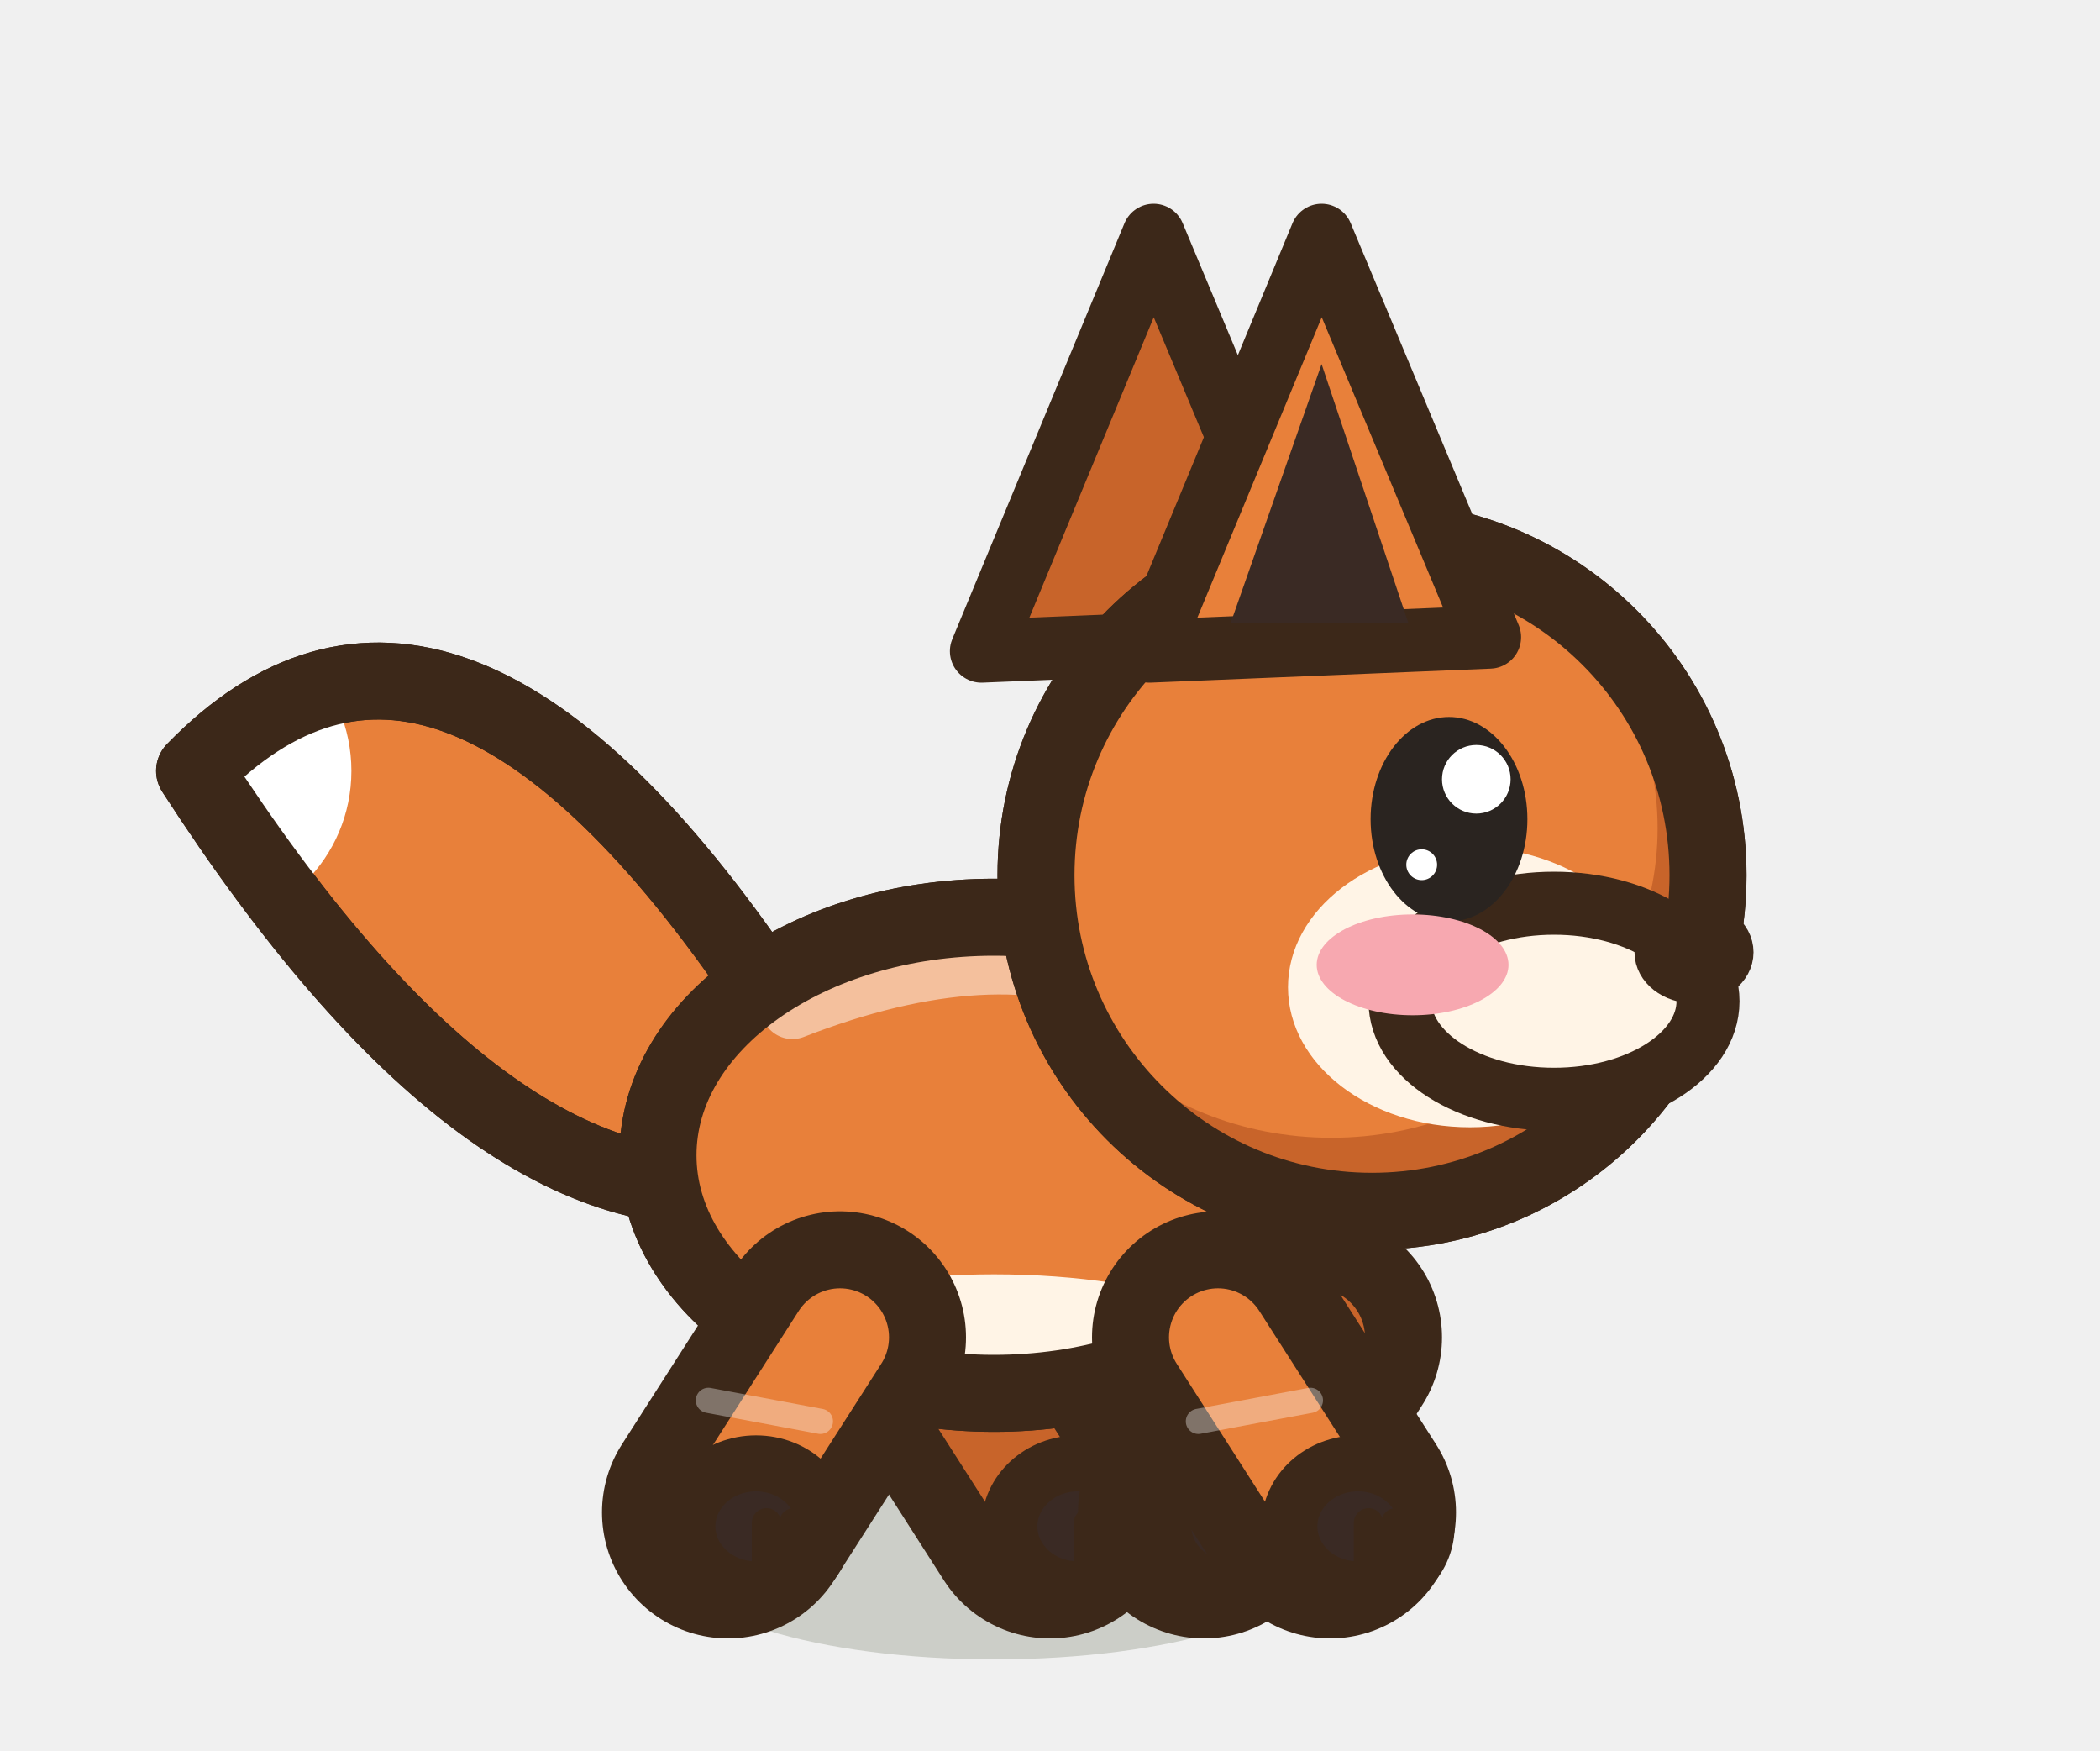
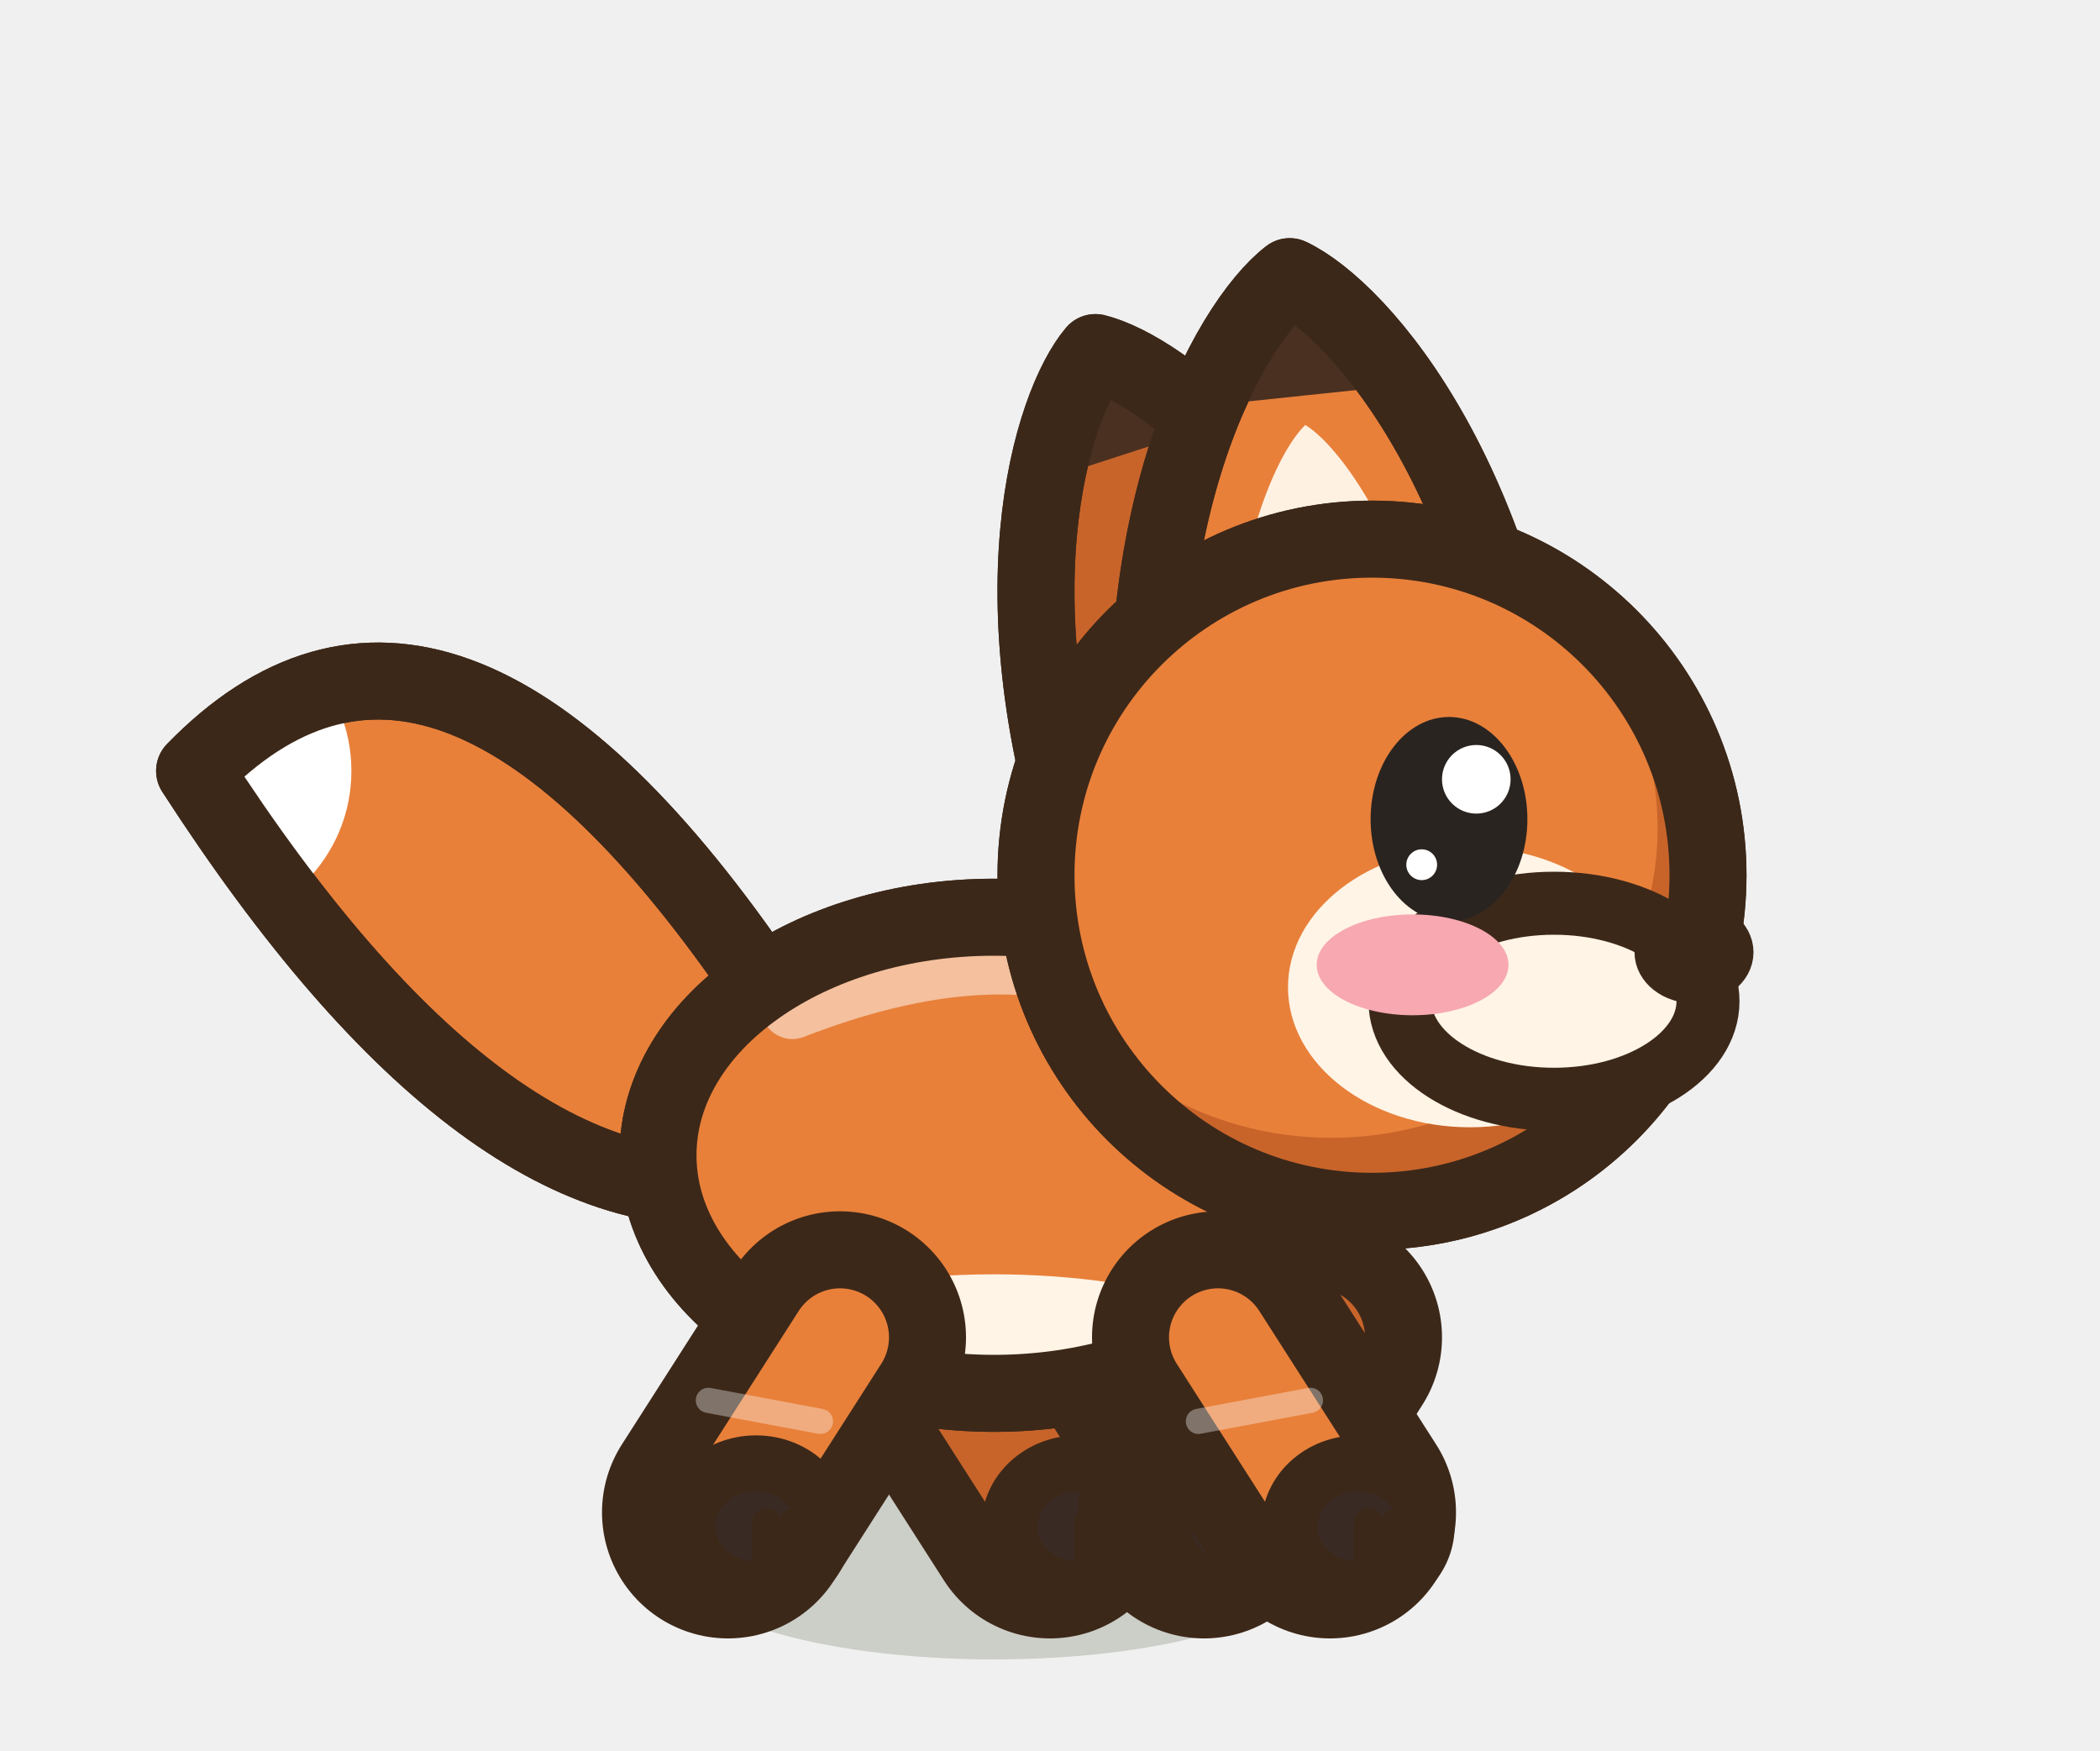
<svg xmlns="http://www.w3.org/2000/svg" width="30" height="25" viewBox="-15 -22.5 30 25">
  <ellipse cx="-0.8" cy="-0.2" rx="4.56" ry="1.4" fill="rgba(40,55,20,.18)" stroke="none" />
  <path d="M-1.6,-3.4 L0,-0.9" stroke="#3C2819" stroke-width="3.6" stroke-linecap="round" />
  <path d="M-1.6,-3.4 L0,-0.9" stroke="#C8642A" stroke-width="1.4" stroke-linecap="round" />
  <ellipse cx="0.4" cy="-0.7" rx="0.98" ry="0.9" fill="#3A2A24" stroke="#3C2819" stroke-width="0.8" stroke-linejoin="round" stroke-linecap="round" />
  <path d="M0.55,-0.75 L0.55,-0.05" stroke="#3C2819" stroke-width="0.42" stroke-linecap="round" />
  <path d="M0.94,-0.75 L0.94,-0.05" stroke="#3C2819" stroke-width="0.42" stroke-linecap="round" />
  <path d="M3.8,-3.4 L2.2,-0.9" stroke="#3C2819" stroke-width="3.6" stroke-linecap="round" />
  <path d="M3.8,-3.4 L2.2,-0.9" stroke="#C8642A" stroke-width="1.4" stroke-linecap="round" />
  <ellipse cx="2.6" cy="-0.7" rx="0.98" ry="0.9" fill="#3A2A24" stroke="#3C2819" stroke-width="0.8" stroke-linejoin="round" stroke-linecap="round" />
  <path d="M2.75,-0.75 L2.75,-0.05" stroke="#3C2819" stroke-width="0.42" stroke-linecap="round" />
  <path d="M3.14,-0.75 L3.14,-0.05" stroke="#3C2819" stroke-width="0.42" stroke-linecap="round" />
  <path d="M-4.22,-8.59 Q-8.72,-15.09 -12.22,-11.49 Q-8.02,-4.99 -4.22,-5.59 Z" fill="#E8803A" stroke="#3C2819" stroke-width="1.1" stroke-linejoin="round" stroke-linecap="round" />
  <clipPath id="tkit-1true">
    <path d="M-4.22,-8.59 Q-8.72,-15.09 -12.22,-11.49 Q-8.02,-4.99 -4.22,-5.59 Z" />
  </clipPath>
  <g clip-path="url(#tkit-1true)">
    <circle cx="-12.22" cy="-11.49" r="2.24" fill="#FFFFFF" />
  </g>
  <path d="M-4.22,-8.59 Q-8.72,-15.09 -12.22,-11.49 Q-8.02,-4.99 -4.22,-5.59 Z" fill="none" stroke="#3C2819" stroke-width="1.1" stroke-linejoin="round" stroke-linecap="round" />
  <path d="M-5.6,-6 a4.8,3.4 0 1,0 9.6,0 a4.8,3.4 0 1,0 -9.6,0 Z" fill="#E8803A" stroke="#3C2819" stroke-width="1.1" stroke-linejoin="round" stroke-linecap="round" />
  <clipPath id="qkitmarche2b">
    <path d="M-5.6,-6 a4.8,3.4 0 1,0 9.6,0 a4.8,3.4 0 1,0 -9.6,0 Z" />
  </clipPath>
  <g clip-path="url(#qkitmarche2b)">
    <rect x="-6.6" y="-10.4" width="11.6" height="8.8" fill="#C8642A" />
    <ellipse cx="-1.28" cy="-6.54" rx="4.7" ry="3.06" fill="#E8803A" />
    <ellipse cx="-0.8" cy="-2.77" rx="4.32" ry="1.53" fill="#FFF4E6" />
    <path d="M-3.68,-8.11 Q-0.8,-9.23 1.12,-8.38" fill="none" stroke="#FFFFFF" stroke-width="0.9" stroke-linecap="round" opacity="0.5" />
  </g>
  <path d="M-5.6,-6 a4.8,3.4 0 1,0 9.6,0 a4.8,3.4 0 1,0 -9.6,0 Z" fill="none" stroke="#3C2819" stroke-width="1.1" stroke-linejoin="round" stroke-linecap="round" />
  <path d="M-3,-3.4 L-4.6,-0.9" stroke="#3C2819" stroke-width="3.6" stroke-linecap="round" />
  <path d="M-3,-3.4 L-4.6,-0.9" stroke="#E8803A" stroke-width="1.4" stroke-linecap="round" />
  <path d="M-3.28,-2.2 L-4.88,-2.5" stroke="rgba(255,255,255,.35)" stroke-width="0.36" stroke-linecap="round" />
  <ellipse cx="-4.2" cy="-0.7" rx="0.98" ry="0.9" fill="#3A2A24" stroke="#3C2819" stroke-width="0.8" stroke-linejoin="round" stroke-linecap="round" />
  <path d="M-4.05,-0.75 L-4.05,-0.05" stroke="#3C2819" stroke-width="0.42" stroke-linecap="round" />
  <path d="M-3.66,-0.75 L-3.66,-0.05" stroke="#3C2819" stroke-width="0.42" stroke-linecap="round" />
  <path d="M2.4,-3.4 L4,-0.9" stroke="#3C2819" stroke-width="3.6" stroke-linecap="round" />
  <path d="M2.4,-3.4 L4,-0.9" stroke="#E8803A" stroke-width="1.4" stroke-linecap="round" />
  <path d="M2.12,-2.2 L3.72,-2.5" stroke="rgba(255,255,255,.35)" stroke-width="0.36" stroke-linecap="round" />
  <ellipse cx="4.4" cy="-0.7" rx="0.98" ry="0.9" fill="#3A2A24" stroke="#3C2819" stroke-width="0.8" stroke-linejoin="round" stroke-linecap="round" />
  <path d="M4.55,-0.75 L4.55,-0.05" stroke="#3C2819" stroke-width="0.42" stroke-linecap="round" />
  <path d="M4.94,-0.75 L4.94,-0.05" stroke="#3C2819" stroke-width="0.42" stroke-linecap="round" />
-   <path d="M-0.98,-13.2 L1.48,-19.14 L3.88,-13.4 Z" fill="#C8642A" stroke="#3C2819" stroke-width="0.9" stroke-linejoin="round" stroke-linecap="round" />
+   <g transform="rotate(-18 2.2 -12.69)">
+     <path d="M-0.22,-10.36 C-0.36,-14.8 1.38,-17.2 2.2,-17.71 C3.02,-17.2 4.76,-14.8 4.62,-10.36 Z" fill="#C8642A" stroke="#3C2819" stroke-width="1.1" stroke-linejoin="round" stroke-linecap="round" />
+     <clipPath id="oekitmarche2f">
+       <path d="M-0.22,-10.36 C-0.36,-14.8 1.38,-17.2 2.2,-17.71 C3.02,-17.2 4.76,-14.8 4.62,-10.36 Z" />
+     </clipPath>
+     <g clip-path="url(#oekitmarche2f)">
+       <rect x="-1.22" y="-18.71" width="6.83" height="2.51" fill="#4A3020" />
+     </g>
+     <path d="M-0.22,-10.36 C-0.36,-14.8 1.38,-17.2 2.2,-17.71 C3.02,-17.2 4.76,-14.8 4.62,-10.36 Z" fill="none" stroke="#3C2819" stroke-width="1.1" stroke-linejoin="round" stroke-linecap="round" />
+   </g>
+   <g transform="rotate(-6 4.02 -12.88)">
+     <path d="M1.28,-10.24 C1.11,-15.28 3.09,-18.01 4.02,-18.58 C4.96,-18.01 6.93,-15.28 6.77,-10.24 Z" fill="#E8803A" stroke="#3C2819" stroke-width="1.1" stroke-linejoin="round" stroke-linecap="round" />
+     <clipPath id="oekitmarche2n">
+       <path d="M1.28,-10.24 C1.11,-15.28 3.09,-18.01 4.02,-18.58 C4.96,-18.01 6.93,-15.28 6.77,-10.24 Z" />
+     </clipPath>
+     <g clip-path="url(#oekitmarche2n)">
+       <path d="M2.49,-10.87 C2.39,-14.13 3.5,-16.05 4.02,-16.45 C4.55,-16.05 5.65,-14.13 5.56,-10.87 Z" fill="#FFF1E2" />
+       <rect x="0.28" y="-19.58" width="7.49" height="2.71" fill="#4A3020" />
+     </g>
+     <path d="M1.28,-10.24 C1.11,-15.28 3.09,-18.01 4.02,-18.58 C4.96,-18.01 6.93,-15.28 6.77,-10.24 Z" fill="none" stroke="#3C2819" stroke-width="1.1" stroke-linejoin="round" stroke-linecap="round" />
+   </g>
  <path d="M-0.2,-10 a4.8,4.8 0 1,0 9.6,0 a4.8,4.8 0 1,0 -9.6,0 Z" fill="#E8803A" stroke="#3C2819" stroke-width="1.1" stroke-linejoin="round" stroke-linecap="round" />
  <clipPath id="qkitmarche2h">
    <path d="M-0.2,-10 a4.8,4.8 0 1,0 9.6,0 a4.8,4.8 0 1,0 -9.6,0 Z" />
  </clipPath>
  <g clip-path="url(#qkitmarche2h)">
    <rect x="-1.2" y="-15.8" width="11.6" height="11.6" fill="#C8642A" />
    <ellipse cx="4.02" cy="-10.67" rx="4.66" ry="4.42" fill="#E8803A" />
  </g>
  <path d="M-0.2,-10 a4.8,4.8 0 1,0 9.6,0 a4.8,4.8 0 1,0 -9.6,0 Z" fill="none" stroke="#3C2819" stroke-width="1.1" stroke-linejoin="round" stroke-linecap="round" />
  <ellipse cx="6" cy="-8.4" rx="2.6" ry="2" fill="#FFF4E6" stroke="none" />
  <ellipse cx="7.2" cy="-8.2" rx="2.2" ry="1.4" fill="#FFF4E6" stroke="#3C2819" stroke-width="0.9" stroke-linejoin="round" stroke-linecap="round" />
  <ellipse cx="9.2" cy="-8.9" rx="0.55" ry="0.43" fill="#3C2819" stroke="#3C2819" stroke-width="0.6" stroke-linejoin="round" stroke-linecap="round" />
  <ellipse cx="5.7" cy="-10.8" rx="1.12" ry="1.46" fill="#2A2420" stroke="none" />
  <ellipse cx="6.09" cy="-11.37" rx="0.49" ry="0.49" fill="#FFFFFF" stroke="none" />
  <ellipse cx="5.31" cy="-10.15" rx="0.22" ry="0.22" fill="#FFFFFF" stroke="none" />
  <ellipse cx="5.18" cy="-8.72" rx="1.37" ry="0.72" fill="#F7A8B0" stroke="none" />
-   <path d="M1.42,-13.2 L3.88,-19.14 L6.28,-13.4 Z" fill="#E8803A" stroke="#3C2819" stroke-width="0.9" stroke-linejoin="round" stroke-linecap="round" />
-   <path d="M2.58,-13.6 L3.88,-17.3 L5.12,-13.6 Z" fill="#3A2A24" stroke="none" />
</svg>
